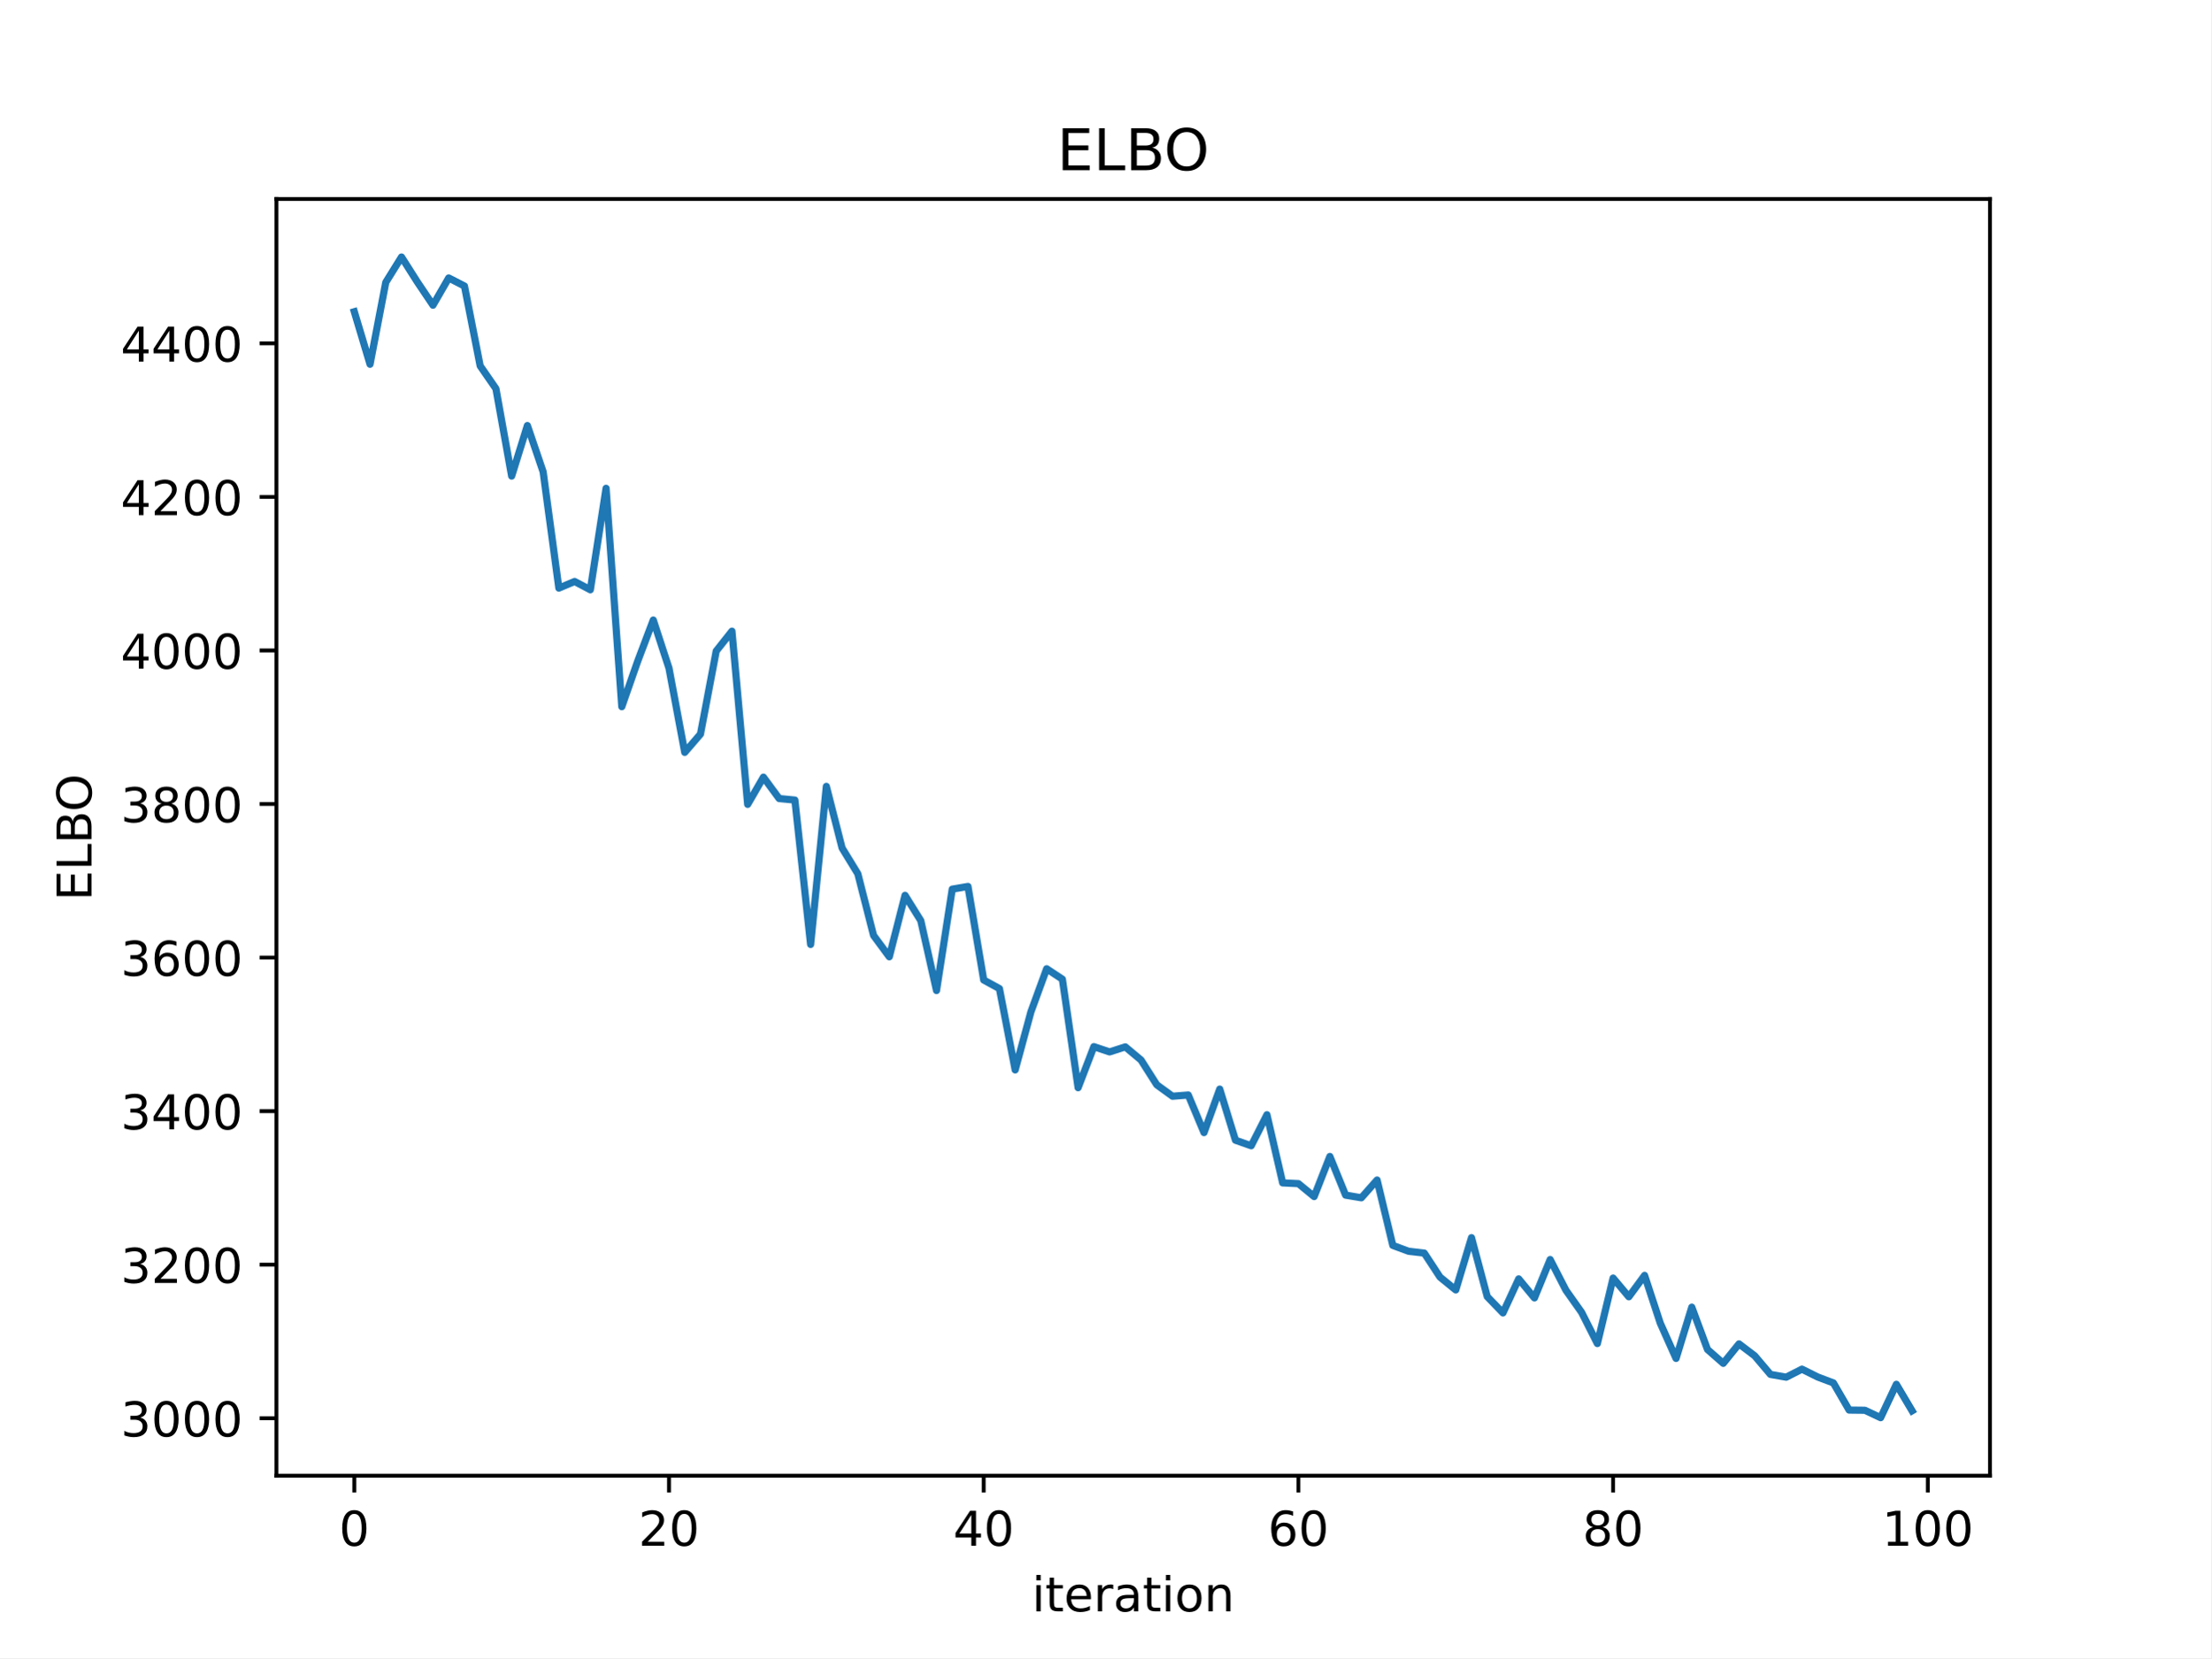
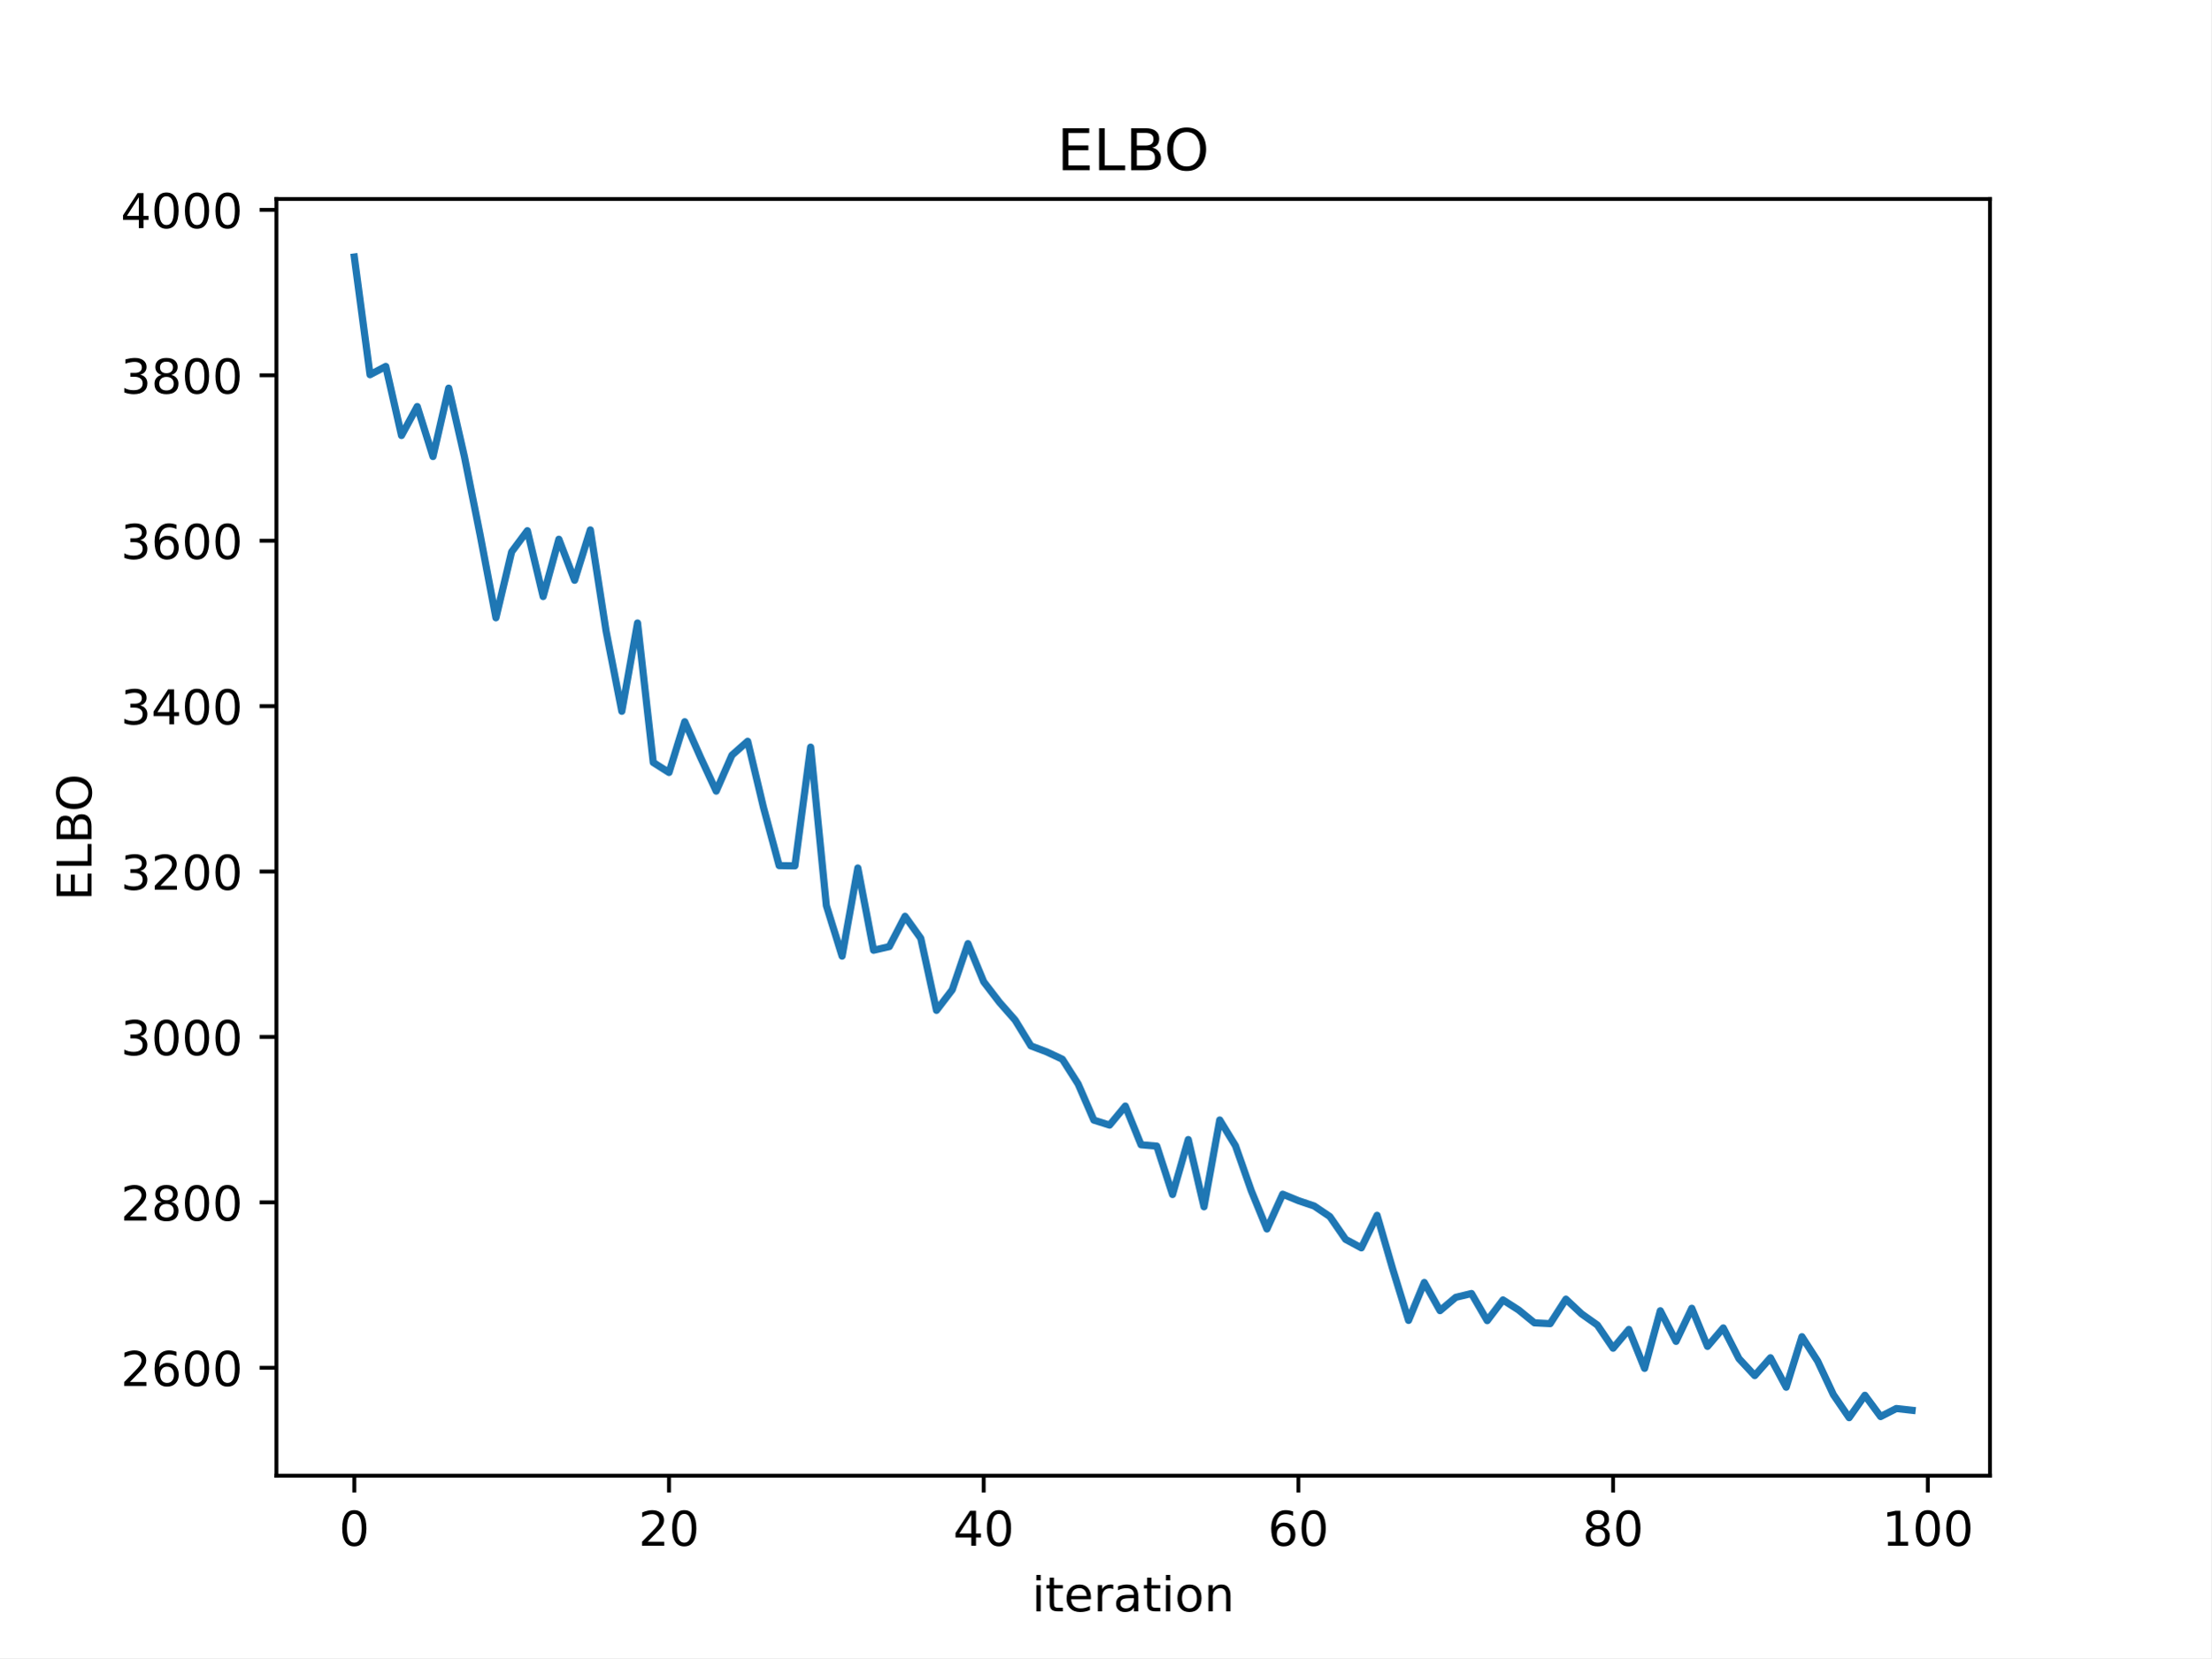
<svg xmlns="http://www.w3.org/2000/svg" xmlns:xlink="http://www.w3.org/1999/xlink" width="460.8pt" height="345.6pt" viewBox="0 0 460.8 345.6" version="1.1">
  <defs>
    <style type="text/css">*{stroke-linejoin: round; stroke-linecap: butt}</style>
  </defs>
  <g id="figure_1">
    <g id="patch_1">
      <path d="M 0 345.6  L 460.8 345.6  L 460.8 0  L 0 0  z " style="fill: #ffffff" />
    </g>
    <g id="axes_1">
      <g id="patch_2">
        <path d="M 57.6 307.584  L 414.72 307.584  L 414.72 41.472  L 57.6 41.472  z " style="fill: #ffffff" />
      </g>
      <g id="matplotlib.axis_1">
        <g id="xtick_1">
          <g id="line2d_1">
            <defs>
-               <path id="m5840053bde" d="M 0 0  L 0 3.5  " style="stroke: #000000; stroke-width: 0.8" />
+               <path id="m82321f1913" d="M 0 0  L 0 3.5  " style="stroke: #000000; stroke-width: 0.8" />
            </defs>
            <g>
-               <use xlink:href="#m5840053bde" x="73.833" y="307.584" style="stroke: #000000; stroke-width: 0.8" />
+               <use xlink:href="#m82321f1913" x="73.833" y="307.584" style="stroke: #000000; stroke-width: 0.8" />
            </g>
          </g>
          <g id="text_1">
            <g transform="translate(70.65148 322.1824) scale(0.1 -0.1)">
              <defs>
                <path id="DejaVuSans-30" d="M 2034 4250  Q 1547 4250 1301 3770  Q 1056 3291 1056 2328  Q 1056 1369 1301 889  Q 1547 409 2034 409  Q 2525 409 2770 889  Q 3016 1369 3016 2328  Q 3016 3291 2770 3770  Q 2525 4250 2034 4250  z M 2034 4750  Q 2819 4750 3233 4129  Q 3647 3509 3647 2328  Q 3647 1150 3233 529  Q 2819 -91 2034 -91  Q 1250 -91 836 529  Q 422 1150 422 2328  Q 422 3509 836 4129  Q 1250 4750 2034 4750  z " transform="scale(0.015625)" />
              </defs>
              <use xlink:href="#DejaVuSans-30" />
            </g>
          </g>
        </g>
        <g id="xtick_2">
          <g id="line2d_2">
            <g>
-               <use xlink:href="#m5840053bde" x="139.42" y="307.584" style="stroke: #000000; stroke-width: 0.8" />
+               <use xlink:href="#m82321f1913" x="139.42" y="307.584" style="stroke: #000000; stroke-width: 0.8" />
            </g>
          </g>
          <g id="text_2">
            <g transform="translate(133.057 322.1824) scale(0.1 -0.1)">
              <defs>
                <path id="DejaVuSans-32" d="M 1228 531  L 3431 531  L 3431 0  L 469 0  L 469 531  Q 828 903 1448 1529  Q 2069 2156 2228 2338  Q 2531 2678 2651 2914  Q 2772 3150 2772 3378  Q 2772 3750 2511 3984  Q 2250 4219 1831 4219  Q 1534 4219 1204 4116  Q 875 4013 500 3803  L 500 4441  Q 881 4594 1212 4672  Q 1544 4750 1819 4750  Q 2544 4750 2975 4387  Q 3406 4025 3406 3419  Q 3406 3131 3298 2873  Q 3191 2616 2906 2266  Q 2828 2175 2409 1742  Q 1991 1309 1228 531  z " transform="scale(0.015625)" />
              </defs>
              <use xlink:href="#DejaVuSans-32" />
              <use xlink:href="#DejaVuSans-30" transform="translate(63.62305 0)" />
            </g>
          </g>
        </g>
        <g id="xtick_3">
          <g id="line2d_3">
            <g>
-               <use xlink:href="#m5840053bde" x="205.006" y="307.584" style="stroke: #000000; stroke-width: 0.8" />
+               <use xlink:href="#m82321f1913" x="205.006" y="307.584" style="stroke: #000000; stroke-width: 0.8" />
            </g>
          </g>
          <g id="text_3">
            <g transform="translate(198.6438 322.1824) scale(0.1 -0.1)">
              <defs>
                <path id="DejaVuSans-34" d="M 2419 4116  L 825 1625  L 2419 1625  L 2419 4116  z M 2253 4666  L 3047 4666  L 3047 1625  L 3713 1625  L 3713 1100  L 3047 1100  L 3047 0  L 2419 0  L 2419 1100  L 313 1100  L 313 1709  L 2253 4666  z " transform="scale(0.015625)" />
              </defs>
              <use xlink:href="#DejaVuSans-34" />
              <use xlink:href="#DejaVuSans-30" transform="translate(63.62305 0)" />
            </g>
          </g>
        </g>
        <g id="xtick_4">
          <g id="line2d_4">
            <g>
-               <use xlink:href="#m5840053bde" x="270.593" y="307.584" style="stroke: #000000; stroke-width: 0.8" />
+               <use xlink:href="#m82321f1913" x="270.593" y="307.584" style="stroke: #000000; stroke-width: 0.8" />
            </g>
          </g>
          <g id="text_4">
            <g transform="translate(264.2306 322.1824) scale(0.1 -0.1)">
              <defs>
                <path id="DejaVuSans-36" d="M 2113 2584  Q 1688 2584 1439 2293  Q 1191 2003 1191 1497  Q 1191 994 1439 701  Q 1688 409 2113 409  Q 2538 409 2786 701  Q 3034 994 3034 1497  Q 3034 2003 2786 2293  Q 2538 2584 2113 2584  z M 3366 4563  L 3366 3988  Q 3128 4100 2886 4159  Q 2644 4219 2406 4219  Q 1781 4219 1451 3797  Q 1122 3375 1075 2522  Q 1259 2794 1537 2939  Q 1816 3084 2150 3084  Q 2853 3084 3261 2657  Q 3669 2231 3669 1497  Q 3669 778 3244 343  Q 2819 -91 2113 -91  Q 1303 -91 875 529  Q 447 1150 447 2328  Q 447 3434 972 4092  Q 1497 4750 2381 4750  Q 2619 4750 2861 4703  Q 3103 4656 3366 4563  z " transform="scale(0.015625)" />
              </defs>
              <use xlink:href="#DejaVuSans-36" />
              <use xlink:href="#DejaVuSans-30" transform="translate(63.62305 0)" />
            </g>
          </g>
        </g>
        <g id="xtick_5">
          <g id="line2d_5">
            <g>
-               <use xlink:href="#m5840053bde" x="336.18" y="307.584" style="stroke: #000000; stroke-width: 0.8" />
+               <use xlink:href="#m82321f1913" x="336.18" y="307.584" style="stroke: #000000; stroke-width: 0.8" />
            </g>
          </g>
          <g id="text_5">
            <g transform="translate(329.8173 322.1824) scale(0.1 -0.1)">
              <defs>
                <path id="DejaVuSans-38" d="M 2034 2216  Q 1584 2216 1326 1975  Q 1069 1734 1069 1313  Q 1069 891 1326 650  Q 1584 409 2034 409  Q 2484 409 2743 651  Q 3003 894 3003 1313  Q 3003 1734 2745 1975  Q 2488 2216 2034 2216  z M 1403 2484  Q 997 2584 770 2862  Q 544 3141 544 3541  Q 544 4100 942 4425  Q 1341 4750 2034 4750  Q 2731 4750 3128 4425  Q 3525 4100 3525 3541  Q 3525 3141 3298 2862  Q 3072 2584 2669 2484  Q 3125 2378 3379 2068  Q 3634 1759 3634 1313  Q 3634 634 3220 271  Q 2806 -91 2034 -91  Q 1263 -91 848 271  Q 434 634 434 1313  Q 434 1759 690 2068  Q 947 2378 1403 2484  z M 1172 3481  Q 1172 3119 1398 2916  Q 1625 2713 2034 2713  Q 2441 2713 2670 2916  Q 2900 3119 2900 3481  Q 2900 3844 2670 4047  Q 2441 4250 2034 4250  Q 1625 4250 1398 4047  Q 1172 3844 1172 3481  z " transform="scale(0.015625)" />
              </defs>
              <use xlink:href="#DejaVuSans-38" />
              <use xlink:href="#DejaVuSans-30" transform="translate(63.62305 0)" />
            </g>
          </g>
        </g>
        <g id="xtick_6">
          <g id="line2d_6">
            <g>
-               <use xlink:href="#m5840053bde" x="401.767" y="307.584" style="stroke: #000000; stroke-width: 0.8" />
+               <use xlink:href="#m82321f1913" x="401.767" y="307.584" style="stroke: #000000; stroke-width: 0.8" />
            </g>
          </g>
          <g id="text_6">
            <g transform="translate(392.2229 322.1824) scale(0.1 -0.1)">
              <defs>
                <path id="DejaVuSans-31" d="M 794 531  L 1825 531  L 1825 4091  L 703 3866  L 703 4441  L 1819 4666  L 2450 4666  L 2450 531  L 3481 531  L 3481 0  L 794 0  L 794 531  z " transform="scale(0.015625)" />
              </defs>
              <use xlink:href="#DejaVuSans-31" />
              <use xlink:href="#DejaVuSans-30" transform="translate(63.62305 0)" />
              <use xlink:href="#DejaVuSans-30" transform="translate(127.2461 0)" />
            </g>
          </g>
        </g>
        <g id="text_7">
          <g transform="translate(215.0373 335.8606) scale(0.1 -0.1)">
            <defs>
              <path id="DejaVuSans-69" d="M 603 3500  L 1178 3500  L 1178 0  L 603 0  L 603 3500  z M 603 4863  L 1178 4863  L 1178 4134  L 603 4134  L 603 4863  z " transform="scale(0.015625)" />
              <path id="DejaVuSans-74" d="M 1172 4494  L 1172 3500  L 2356 3500  L 2356 3053  L 1172 3053  L 1172 1153  Q 1172 725 1289 603  Q 1406 481 1766 481  L 2356 481  L 2356 0  L 1766 0  Q 1100 0 847 248  Q 594 497 594 1153  L 594 3053  L 172 3053  L 172 3500  L 594 3500  L 594 4494  L 1172 4494  z " transform="scale(0.015625)" />
              <path id="DejaVuSans-65" d="M 3597 1894  L 3597 1613  L 953 1613  Q 991 1019 1311 708  Q 1631 397 2203 397  Q 2534 397 2845 478  Q 3156 559 3463 722  L 3463 178  Q 3153 47 2828 -22  Q 2503 -91 2169 -91  Q 1331 -91 842 396  Q 353 884 353 1716  Q 353 2575 817 3079  Q 1281 3584 2069 3584  Q 2775 3584 3186 3129  Q 3597 2675 3597 1894  z M 3022 2063  Q 3016 2534 2758 2815  Q 2500 3097 2075 3097  Q 1594 3097 1305 2825  Q 1016 2553 972 2059  L 3022 2063  z " transform="scale(0.015625)" />
              <path id="DejaVuSans-72" d="M 2631 2963  Q 2534 3019 2420 3045  Q 2306 3072 2169 3072  Q 1681 3072 1420 2755  Q 1159 2438 1159 1844  L 1159 0  L 581 0  L 581 3500  L 1159 3500  L 1159 2956  Q 1341 3275 1631 3429  Q 1922 3584 2338 3584  Q 2397 3584 2469 3576  Q 2541 3569 2628 3553  L 2631 2963  z " transform="scale(0.015625)" />
              <path id="DejaVuSans-61" d="M 2194 1759  Q 1497 1759 1228 1600  Q 959 1441 959 1056  Q 959 750 1161 570  Q 1363 391 1709 391  Q 2188 391 2477 730  Q 2766 1069 2766 1631  L 2766 1759  L 2194 1759  z M 3341 1997  L 3341 0  L 2766 0  L 2766 531  Q 2569 213 2275 61  Q 1981 -91 1556 -91  Q 1019 -91 701 211  Q 384 513 384 1019  Q 384 1609 779 1909  Q 1175 2209 1959 2209  L 2766 2209  L 2766 2266  Q 2766 2663 2505 2880  Q 2244 3097 1772 3097  Q 1472 3097 1187 3025  Q 903 2953 641 2809  L 641 3341  Q 956 3463 1253 3523  Q 1550 3584 1831 3584  Q 2591 3584 2966 3190  Q 3341 2797 3341 1997  z " transform="scale(0.015625)" />
              <path id="DejaVuSans-6f" d="M 1959 3097  Q 1497 3097 1228 2736  Q 959 2375 959 1747  Q 959 1119 1226 758  Q 1494 397 1959 397  Q 2419 397 2687 759  Q 2956 1122 2956 1747  Q 2956 2369 2687 2733  Q 2419 3097 1959 3097  z M 1959 3584  Q 2709 3584 3137 3096  Q 3566 2609 3566 1747  Q 3566 888 3137 398  Q 2709 -91 1959 -91  Q 1206 -91 779 398  Q 353 888 353 1747  Q 353 2609 779 3096  Q 1206 3584 1959 3584  z " transform="scale(0.015625)" />
              <path id="DejaVuSans-6e" d="M 3513 2113  L 3513 0  L 2938 0  L 2938 2094  Q 2938 2591 2744 2837  Q 2550 3084 2163 3084  Q 1697 3084 1428 2787  Q 1159 2491 1159 1978  L 1159 0  L 581 0  L 581 3500  L 1159 3500  L 1159 2956  Q 1366 3272 1645 3428  Q 1925 3584 2291 3584  Q 2894 3584 3203 3211  Q 3513 2838 3513 2113  z " transform="scale(0.015625)" />
            </defs>
            <use xlink:href="#DejaVuSans-69" />
            <use xlink:href="#DejaVuSans-74" transform="translate(27.7832 0)" />
            <use xlink:href="#DejaVuSans-65" transform="translate(66.99219 0)" />
            <use xlink:href="#DejaVuSans-72" transform="translate(128.5156 0)" />
            <use xlink:href="#DejaVuSans-61" transform="translate(169.6289 0)" />
            <use xlink:href="#DejaVuSans-74" transform="translate(230.9082 0)" />
            <use xlink:href="#DejaVuSans-69" transform="translate(270.1172 0)" />
            <use xlink:href="#DejaVuSans-6f" transform="translate(297.9004 0)" />
            <use xlink:href="#DejaVuSans-6e" transform="translate(359.082 0)" />
          </g>
        </g>
      </g>
      <g id="matplotlib.axis_2">
        <g id="ytick_1">
          <g id="line2d_7">
            <defs>
-               <path id="m6304190768" d="M 0 0  L -3.5 0  " style="stroke: #000000; stroke-width: 0.8" />
+               <path id="m1ea2453ae1" d="M 0 0  L -3.5 0  " style="stroke: #000000; stroke-width: 0.8" />
            </defs>
            <g>
-               <use xlink:href="#m6304190768" x="57.6" y="295.606" style="stroke: #000000; stroke-width: 0.8" />
+               <use xlink:href="#m1ea2453ae1" x="57.6" y="285.088" style="stroke: #000000; stroke-width: 0.8" />
            </g>
          </g>
          <g id="text_8">
-             <g transform="translate(25.15 299.405) scale(0.1 -0.1)">
-               <defs>
-                 <path id="DejaVuSans-33" d="M 2597 2516  Q 3050 2419 3304 2112  Q 3559 1806 3559 1356  Q 3559 666 3084 287  Q 2609 -91 1734 -91  Q 1441 -91 1130 -33  Q 819 25 488 141  L 488 750  Q 750 597 1062 519  Q 1375 441 1716 441  Q 2309 441 2620 675  Q 2931 909 2931 1356  Q 2931 1769 2642 2001  Q 2353 2234 1838 2234  L 1294 2234  L 1294 2753  L 1863 2753  Q 2328 2753 2575 2939  Q 2822 3125 2822 3475  Q 2822 3834 2567 4026  Q 2313 4219 1838 4219  Q 1578 4219 1281 4162  Q 984 4106 628 3988  L 628 4550  Q 988 4650 1302 4700  Q 1616 4750 1894 4750  Q 2613 4750 3031 4423  Q 3450 4097 3450 3541  Q 3450 3153 3228 2886  Q 3006 2619 2597 2516  z " transform="scale(0.015625)" />
-               </defs>
-               <use xlink:href="#DejaVuSans-33" />
-               <use xlink:href="#DejaVuSans-30" transform="translate(63.62305 0)" />
+             <g transform="translate(25.15 288.887) scale(0.1 -0.1)">
+               <use xlink:href="#DejaVuSans-32" />
+               <use xlink:href="#DejaVuSans-36" transform="translate(63.62305 0)" />
              <use xlink:href="#DejaVuSans-30" transform="translate(127.2461 0)" />
              <use xlink:href="#DejaVuSans-30" transform="translate(190.8691 0)" />
            </g>
          </g>
        </g>
        <g id="ytick_2">
          <g id="line2d_8">
            <g>
-               <use xlink:href="#m6304190768" x="57.6" y="263.599" style="stroke: #000000; stroke-width: 0.8" />
+               <use xlink:href="#m1ea2453ae1" x="57.6" y="250.61" style="stroke: #000000; stroke-width: 0.8" />
            </g>
          </g>
          <g id="text_9">
-             <g transform="translate(25.15 267.3985) scale(0.1 -0.1)">
-               <use xlink:href="#DejaVuSans-33" />
-               <use xlink:href="#DejaVuSans-32" transform="translate(63.62305 0)" />
+             <g transform="translate(25.15 254.4087) scale(0.1 -0.1)">
+               <use xlink:href="#DejaVuSans-32" />
+               <use xlink:href="#DejaVuSans-38" transform="translate(63.62305 0)" />
              <use xlink:href="#DejaVuSans-30" transform="translate(127.2461 0)" />
              <use xlink:href="#DejaVuSans-30" transform="translate(190.8691 0)" />
            </g>
          </g>
        </g>
        <g id="ytick_3">
          <g id="line2d_9">
            <g>
-               <use xlink:href="#m6304190768" x="57.6" y="231.593" style="stroke: #000000; stroke-width: 0.8" />
+               <use xlink:href="#m1ea2453ae1" x="57.6" y="216.131" style="stroke: #000000; stroke-width: 0.8" />
            </g>
          </g>
          <g id="text_10">
-             <g transform="translate(25.15 235.3921) scale(0.1 -0.1)">
-               <use xlink:href="#DejaVuSans-33" />
-               <use xlink:href="#DejaVuSans-34" transform="translate(63.62305 0)" />
+             <g transform="translate(25.15 219.9304) scale(0.1 -0.1)">
+               <defs>
+                 <path id="DejaVuSans-33" d="M 2597 2516  Q 3050 2419 3304 2112  Q 3559 1806 3559 1356  Q 3559 666 3084 287  Q 2609 -91 1734 -91  Q 1441 -91 1130 -33  Q 819 25 488 141  L 488 750  Q 750 597 1062 519  Q 1375 441 1716 441  Q 2309 441 2620 675  Q 2931 909 2931 1356  Q 2931 1769 2642 2001  Q 2353 2234 1838 2234  L 1294 2234  L 1294 2753  L 1863 2753  Q 2328 2753 2575 2939  Q 2822 3125 2822 3475  Q 2822 3834 2567 4026  Q 2313 4219 1838 4219  Q 1578 4219 1281 4162  Q 984 4106 628 3988  L 628 4550  Q 988 4650 1302 4700  Q 1616 4750 1894 4750  Q 2613 4750 3031 4423  Q 3450 4097 3450 3541  Q 3450 3153 3228 2886  Q 3006 2619 2597 2516  z " transform="scale(0.015625)" />
+               </defs>
+               <use xlink:href="#DejaVuSans-33" />
+               <use xlink:href="#DejaVuSans-30" transform="translate(63.62305 0)" />
              <use xlink:href="#DejaVuSans-30" transform="translate(127.2461 0)" />
              <use xlink:href="#DejaVuSans-30" transform="translate(190.8691 0)" />
            </g>
          </g>
        </g>
        <g id="ytick_4">
          <g id="line2d_10">
            <g>
-               <use xlink:href="#m6304190768" x="57.6" y="199.586" style="stroke: #000000; stroke-width: 0.8" />
+               <use xlink:href="#m1ea2453ae1" x="57.6" y="181.653" style="stroke: #000000; stroke-width: 0.8" />
            </g>
          </g>
          <g id="text_11">
-             <g transform="translate(25.15 203.3857) scale(0.1 -0.1)">
-               <use xlink:href="#DejaVuSans-33" />
-               <use xlink:href="#DejaVuSans-36" transform="translate(63.62305 0)" />
+             <g transform="translate(25.15 185.4521) scale(0.1 -0.1)">
+               <use xlink:href="#DejaVuSans-33" />
+               <use xlink:href="#DejaVuSans-32" transform="translate(63.62305 0)" />
              <use xlink:href="#DejaVuSans-30" transform="translate(127.2461 0)" />
              <use xlink:href="#DejaVuSans-30" transform="translate(190.8691 0)" />
            </g>
          </g>
        </g>
        <g id="ytick_5">
          <g id="line2d_11">
            <g>
-               <use xlink:href="#m6304190768" x="57.6" y="167.58" style="stroke: #000000; stroke-width: 0.8" />
+               <use xlink:href="#m1ea2453ae1" x="57.6" y="147.175" style="stroke: #000000; stroke-width: 0.8" />
            </g>
          </g>
          <g id="text_12">
-             <g transform="translate(25.15 171.3792) scale(0.1 -0.1)">
-               <use xlink:href="#DejaVuSans-33" />
-               <use xlink:href="#DejaVuSans-38" transform="translate(63.62305 0)" />
+             <g transform="translate(25.15 150.9738) scale(0.1 -0.1)">
+               <use xlink:href="#DejaVuSans-33" />
+               <use xlink:href="#DejaVuSans-34" transform="translate(63.62305 0)" />
              <use xlink:href="#DejaVuSans-30" transform="translate(127.2461 0)" />
              <use xlink:href="#DejaVuSans-30" transform="translate(190.8691 0)" />
            </g>
          </g>
        </g>
        <g id="ytick_6">
          <g id="line2d_12">
            <g>
-               <use xlink:href="#m6304190768" x="57.6" y="135.574" style="stroke: #000000; stroke-width: 0.8" />
+               <use xlink:href="#m1ea2453ae1" x="57.6" y="112.696" style="stroke: #000000; stroke-width: 0.8" />
            </g>
          </g>
          <g id="text_13">
-             <g transform="translate(25.15 139.3728) scale(0.1 -0.1)">
-               <use xlink:href="#DejaVuSans-34" />
-               <use xlink:href="#DejaVuSans-30" transform="translate(63.62305 0)" />
+             <g transform="translate(25.15 116.4955) scale(0.1 -0.1)">
+               <use xlink:href="#DejaVuSans-33" />
+               <use xlink:href="#DejaVuSans-36" transform="translate(63.62305 0)" />
              <use xlink:href="#DejaVuSans-30" transform="translate(127.2461 0)" />
              <use xlink:href="#DejaVuSans-30" transform="translate(190.8691 0)" />
            </g>
          </g>
        </g>
        <g id="ytick_7">
          <g id="line2d_13">
            <g>
-               <use xlink:href="#m6304190768" x="57.6" y="103.567" style="stroke: #000000; stroke-width: 0.8" />
+               <use xlink:href="#m1ea2453ae1" x="57.6" y="78.218" style="stroke: #000000; stroke-width: 0.8" />
            </g>
          </g>
          <g id="text_14">
-             <g transform="translate(25.15 107.3663) scale(0.1 -0.1)">
-               <use xlink:href="#DejaVuSans-34" />
-               <use xlink:href="#DejaVuSans-32" transform="translate(63.62305 0)" />
+             <g transform="translate(25.15 82.01719) scale(0.1 -0.1)">
+               <use xlink:href="#DejaVuSans-33" />
+               <use xlink:href="#DejaVuSans-38" transform="translate(63.62305 0)" />
              <use xlink:href="#DejaVuSans-30" transform="translate(127.2461 0)" />
              <use xlink:href="#DejaVuSans-30" transform="translate(190.8691 0)" />
            </g>
          </g>
        </g>
        <g id="ytick_8">
          <g id="line2d_14">
            <g>
-               <use xlink:href="#m6304190768" x="57.6" y="71.561" style="stroke: #000000; stroke-width: 0.8" />
+               <use xlink:href="#m1ea2453ae1" x="57.6" y="43.74" style="stroke: #000000; stroke-width: 0.8" />
            </g>
          </g>
          <g id="text_15">
-             <g transform="translate(25.15 75.3599) scale(0.1 -0.1)">
+             <g transform="translate(25.15 47.53888) scale(0.1 -0.1)">
              <use xlink:href="#DejaVuSans-34" />
-               <use xlink:href="#DejaVuSans-34" transform="translate(63.62305 0)" />
+               <use xlink:href="#DejaVuSans-30" transform="translate(63.62305 0)" />
              <use xlink:href="#DejaVuSans-30" transform="translate(127.2461 0)" />
              <use xlink:href="#DejaVuSans-30" transform="translate(190.8691 0)" />
            </g>
          </g>
        </g>
        <g id="text_16">
          <g transform="translate(19.07031 187.7522) rotate(-90) scale(0.1 -0.1)">
            <defs>
              <path id="DejaVuSans-45" d="M 628 4666  L 3578 4666  L 3578 4134  L 1259 4134  L 1259 2753  L 3481 2753  L 3481 2222  L 1259 2222  L 1259 531  L 3634 531  L 3634 0  L 628 0  L 628 4666  z " transform="scale(0.015625)" />
              <path id="DejaVuSans-4c" d="M 628 4666  L 1259 4666  L 1259 531  L 3531 531  L 3531 0  L 628 0  L 628 4666  z " transform="scale(0.015625)" />
              <path id="DejaVuSans-42" d="M 1259 2228  L 1259 519  L 2272 519  Q 2781 519 3026 730  Q 3272 941 3272 1375  Q 3272 1813 3026 2020  Q 2781 2228 2272 2228  L 1259 2228  z M 1259 4147  L 1259 2741  L 2194 2741  Q 2656 2741 2882 2914  Q 3109 3088 3109 3444  Q 3109 3797 2882 3972  Q 2656 4147 2194 4147  L 1259 4147  z M 628 4666  L 2241 4666  Q 2963 4666 3353 4366  Q 3744 4066 3744 3513  Q 3744 3084 3544 2831  Q 3344 2578 2956 2516  Q 3422 2416 3680 2098  Q 3938 1781 3938 1306  Q 3938 681 3513 340  Q 3088 0 2303 0  L 628 0  L 628 4666  z " transform="scale(0.015625)" />
              <path id="DejaVuSans-4f" d="M 2522 4238  Q 1834 4238 1429 3725  Q 1025 3213 1025 2328  Q 1025 1447 1429 934  Q 1834 422 2522 422  Q 3209 422 3611 934  Q 4013 1447 4013 2328  Q 4013 3213 3611 3725  Q 3209 4238 2522 4238  z M 2522 4750  Q 3503 4750 4090 4092  Q 4678 3434 4678 2328  Q 4678 1225 4090 567  Q 3503 -91 2522 -91  Q 1538 -91 948 565  Q 359 1222 359 2328  Q 359 3434 948 4092  Q 1538 4750 2522 4750  z " transform="scale(0.015625)" />
            </defs>
            <use xlink:href="#DejaVuSans-45" />
            <use xlink:href="#DejaVuSans-4c" transform="translate(63.18359 0)" />
            <use xlink:href="#DejaVuSans-42" transform="translate(118.8965 0)" />
            <use xlink:href="#DejaVuSans-4f" transform="translate(185.75 0)" />
          </g>
        </g>
      </g>
      <g id="line2d_15">
-         <path d="M 73.833 64.97  L 77.112 75.913  L 80.391 58.853  L 83.671 53.568  L 86.95 58.735  L 90.229 63.61  L 93.509 57.932  L 96.788 59.612  L 100.067 76.261  L 103.347 81.006  L 106.626 99.223  L 109.905 88.697  L 113.185 98.333  L 116.464 122.577  L 119.743 121.194  L 123.023 122.922  L 126.302 101.775  L 129.581 147.292  L 132.861 137.902  L 136.14 129.235  L 139.42 139.292  L 142.699 156.815  L 145.978 153.004  L 149.258 135.698  L 152.537 131.557  L 155.816 167.654  L 159.096 161.984  L 162.375 166.439  L 165.654 166.758  L 168.934 196.849  L 172.213 163.908  L 175.492 176.75  L 178.772 182.116  L 182.051 194.979  L 185.33 199.42  L 188.61 186.612  L 191.889 191.879  L 195.168 206.457  L 198.448 185.326  L 201.727 184.766  L 205.006 204.264  L 208.286 206.056  L 211.565 223.005  L 214.844 210.912  L 218.124 201.925  L 221.403 204.095  L 224.682 226.711  L 227.962 218.155  L 231.241 219.249  L 234.52 218.202  L 237.8 220.95  L 241.079 226.109  L 244.358 228.491  L 247.638 228.227  L 250.917 236.071  L 254.196 227.001  L 257.476 237.66  L 260.755 238.814  L 264.034 232.348  L 267.314 246.553  L 270.593 246.71  L 273.872 249.403  L 277.152 241.044  L 280.431 249.106  L 283.71 249.658  L 286.99 245.955  L 290.269 259.584  L 293.548 260.803  L 296.828 261.187  L 300.107 266.191  L 303.386 268.867  L 306.666 257.972  L 309.945 270.255  L 313.224 273.654  L 316.504 266.563  L 319.783 270.532  L 323.062 262.531  L 326.342 268.913  L 329.621 273.549  L 332.9 280.042  L 336.18 266.392  L 339.459 270.291  L 342.739 265.835  L 346.018 275.807  L 349.297 283.139  L 352.577 272.461  L 355.856 281.283  L 359.135 284.161  L 362.415 280.112  L 365.694 282.602  L 368.973 286.472  L 372.253 287.05  L 375.532 285.376  L 378.811 287.008  L 382.091 288.251  L 385.37 293.903  L 388.649 293.942  L 391.929 295.488  L 395.208 288.536  L 398.487 294.054  " clip-path="url(#p92cb9136ff)" style="fill: none; stroke: #1f77b4; stroke-width: 1.5; stroke-linecap: square" />
+         <path d="M 73.833 53.568  L 77.112 78.096  L 80.391 76.369  L 83.671 90.766  L 86.95 84.729  L 90.229 95.154  L 93.509 80.9  L 96.788 95.202  L 100.067 111.55  L 103.347 128.765  L 106.626 115.013  L 109.905 110.614  L 113.185 124.332  L 116.464 112.398  L 119.743 120.948  L 123.023 110.447  L 126.302 131.513  L 129.581 148.251  L 132.861 129.85  L 136.14 158.93  L 139.42 161.008  L 142.699 150.432  L 145.978 157.818  L 149.258 164.892  L 152.537 157.398  L 155.816 154.505  L 159.096 168.253  L 162.375 180.416  L 165.654 180.471  L 168.934 155.734  L 172.213 188.752  L 175.492 199.286  L 178.772 180.916  L 182.051 198.056  L 185.33 197.308  L 188.61 190.99  L 191.889 195.57  L 195.168 210.596  L 198.448 206.3  L 201.727 196.686  L 205.006 204.635  L 208.286 208.905  L 211.565 212.632  L 214.844 217.995  L 218.124 219.239  L 221.403 220.774  L 224.682 225.922  L 227.962 233.473  L 231.241 234.507  L 234.52 230.543  L 237.8 238.612  L 241.079 238.889  L 244.358 248.977  L 247.638 237.524  L 250.917 251.535  L 254.196 233.44  L 257.476 238.812  L 260.755 248.149  L 264.034 256.159  L 267.314 248.909  L 270.593 250.257  L 273.872 251.365  L 277.152 253.577  L 280.431 258.328  L 283.71 260.094  L 286.99 253.312  L 290.269 264.585  L 293.548 275.217  L 296.828 267.311  L 300.107 273.182  L 303.386 270.41  L 306.666 269.611  L 309.945 275.268  L 313.224 270.95  L 316.504 273.052  L 319.783 275.726  L 323.062 275.894  L 326.342 270.792  L 329.621 273.866  L 332.9 276.184  L 336.18 281.012  L 339.459 277.103  L 342.739 285.216  L 346.018 273.211  L 349.297 279.583  L 352.577 272.688  L 355.856 280.636  L 359.135 276.786  L 362.415 283.193  L 365.694 286.72  L 368.973 283.005  L 372.253 289.139  L 375.532 278.614  L 378.811 283.704  L 382.091 290.699  L 385.37 295.488  L 388.649 290.824  L 391.929 295.255  L 395.208 293.579  L 398.487 293.949  " clip-path="url(#pcb9521a956)" style="fill: none; stroke: #1f77b4; stroke-width: 1.5; stroke-linecap: square" />
      </g>
      <g id="patch_3">
        <path d="M 57.6 307.584  L 57.6 41.472  " style="fill: none; stroke: #000000; stroke-width: 0.8; stroke-linejoin: miter; stroke-linecap: square" />
      </g>
      <g id="patch_4">
        <path d="M 414.72 307.584  L 414.72 41.472  " style="fill: none; stroke: #000000; stroke-width: 0.8; stroke-linejoin: miter; stroke-linecap: square" />
      </g>
      <g id="patch_5">
        <path d="M 57.6 307.584  L 414.72 307.584  " style="fill: none; stroke: #000000; stroke-width: 0.8; stroke-linejoin: miter; stroke-linecap: square" />
      </g>
      <g id="patch_6">
        <path d="M 57.6 41.472  L 414.72 41.472  " style="fill: none; stroke: #000000; stroke-width: 0.8; stroke-linejoin: miter; stroke-linecap: square" />
      </g>
      <g id="text_17">
        <g transform="translate(220.2909 35.472) scale(0.12 -0.12)">
          <use xlink:href="#DejaVuSans-45" />
          <use xlink:href="#DejaVuSans-4c" transform="translate(63.18359 0)" />
          <use xlink:href="#DejaVuSans-42" transform="translate(118.8965 0)" />
          <use xlink:href="#DejaVuSans-4f" transform="translate(185.75 0)" />
        </g>
      </g>
    </g>
  </g>
  <defs>
-     <clipPath id="p92cb9136ff">
+     <clipPath id="pcb9521a956">
      <rect x="57.6" y="41.472" width="357.12" height="266.112" />
    </clipPath>
  </defs>
</svg>
